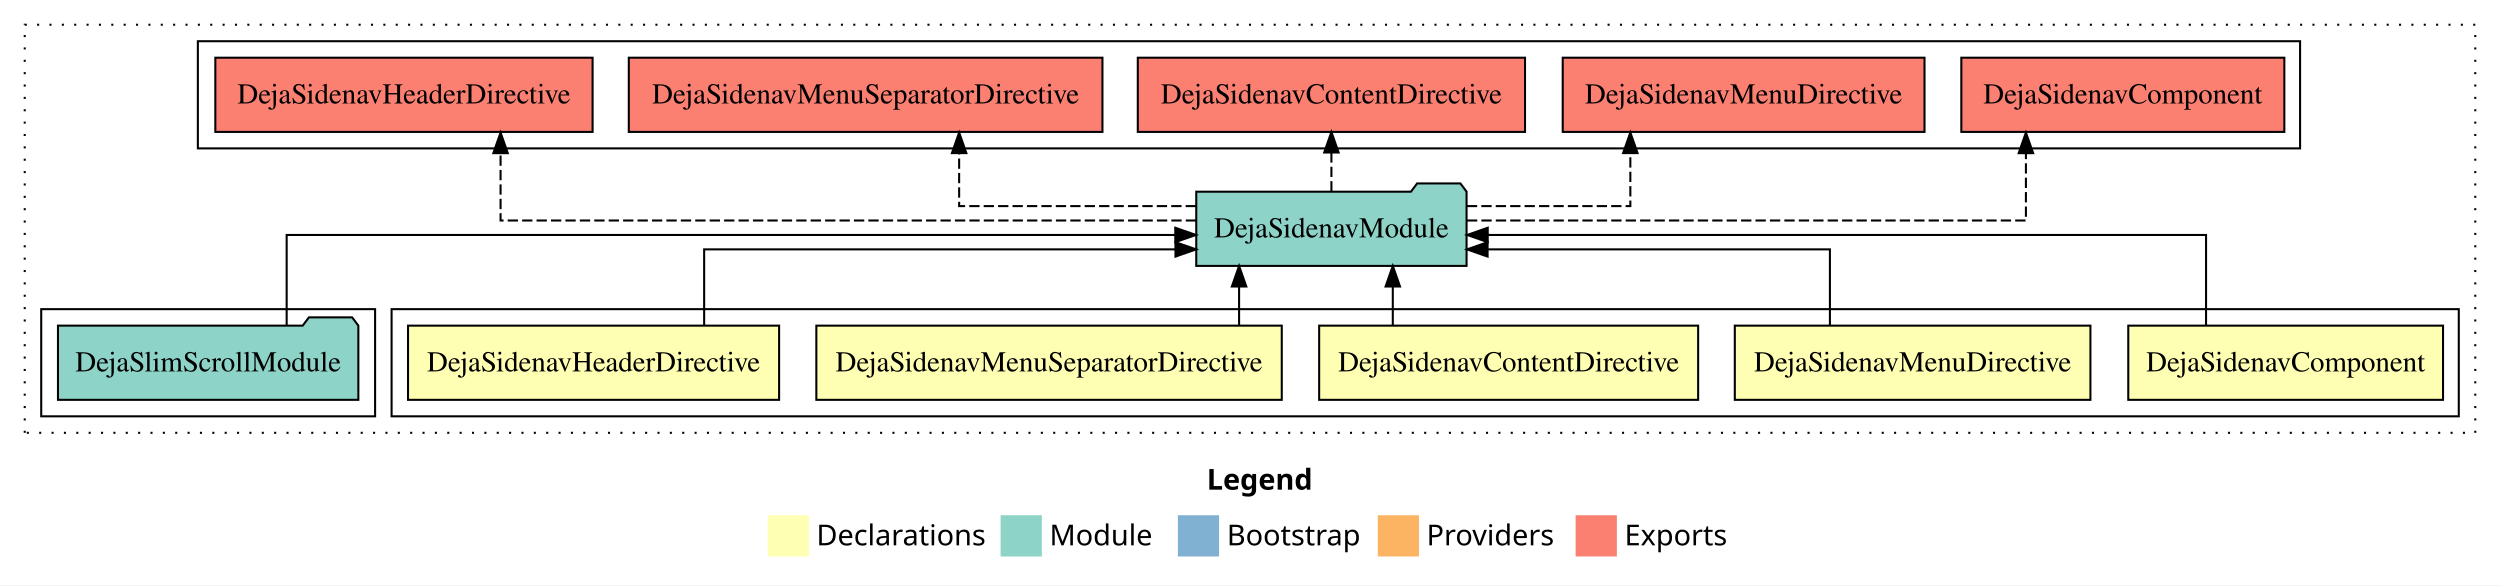
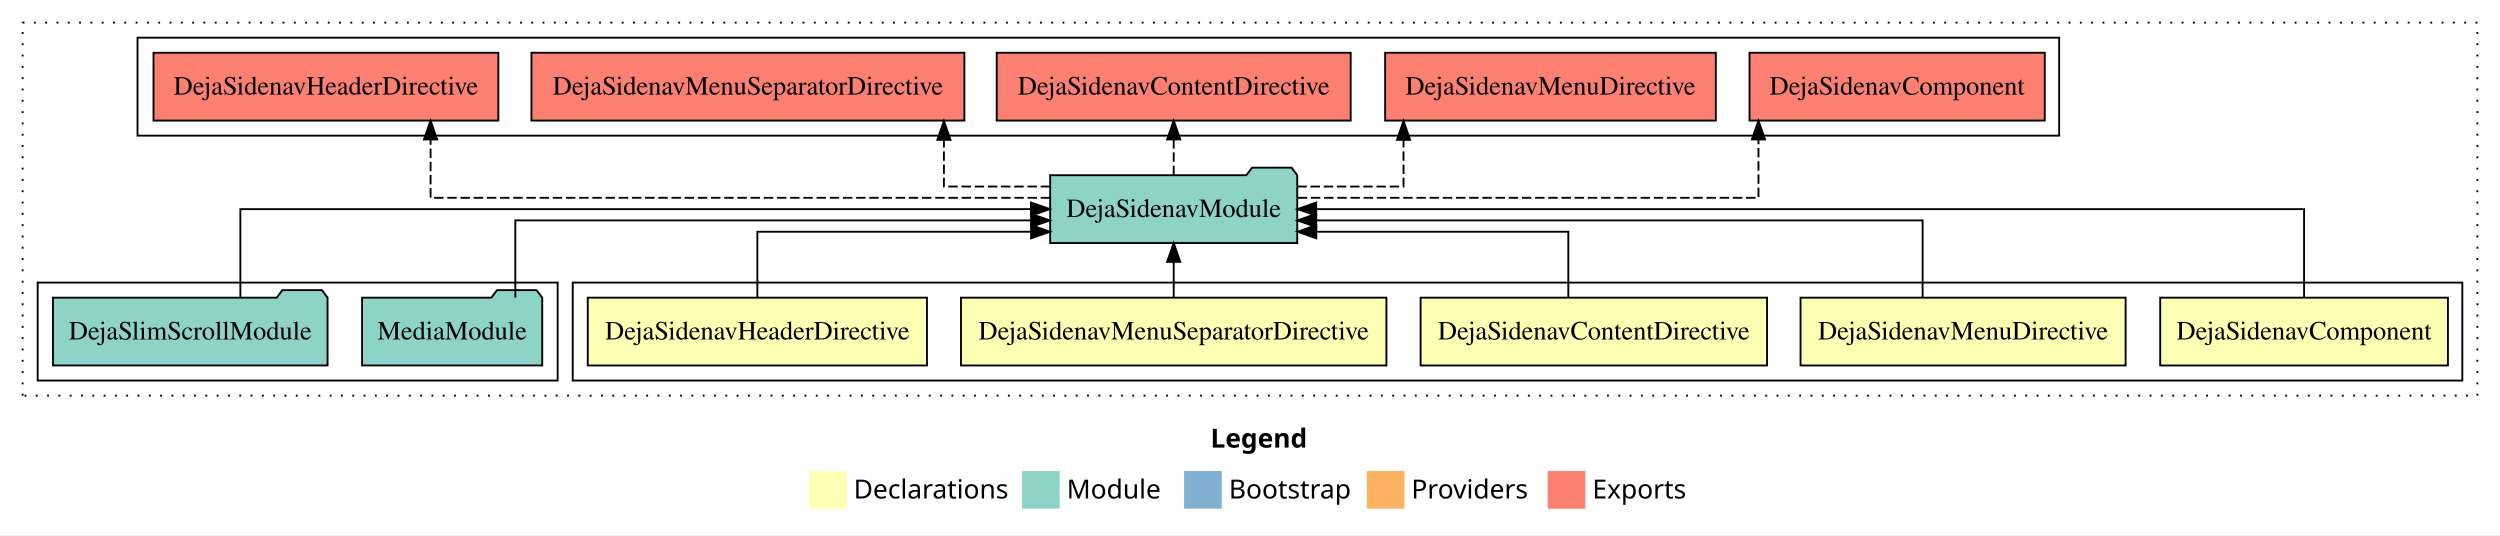
- <svg xmlns="http://www.w3.org/2000/svg" width="1213pt" height="284pt" viewBox="0.00 0.00 1213.00 284.00">
+ <svg xmlns="http://www.w3.org/2000/svg" width="1327pt" height="284pt" viewBox="0.00 0.00 1327.00 284.00">
  <g id="graph0" class="graph" transform="scale(1 1) rotate(0) translate(4 280)">
-     <polygon fill="#ffffff" stroke="transparent" points="-4,4 -4,-280 1209,-280 1209,4 -4,4" />
-     <text text-anchor="start" x="581.509" y="-42.4" font-family="sans-serif" font-weight="bold" font-size="14.00" fill="#000000">Legend</text>
-     <polygon fill="#ffffb3" stroke="transparent" points="368.5,-10 368.5,-30 388.5,-30 388.5,-10 368.5,-10" />
-     <text text-anchor="start" x="392.129" y="-15.4" font-family="sans-serif" font-size="14.00" fill="#000000">  Declarations</text>
-     <polygon fill="#8dd3c7" stroke="transparent" points="481.5,-10 481.5,-30 501.5,-30 501.5,-10 481.5,-10" />
-     <text text-anchor="start" x="505.225" y="-15.4" font-family="sans-serif" font-size="14.00" fill="#000000">  Module</text>
-     <polygon fill="#80b1d3" stroke="transparent" points="567.5,-10 567.5,-30 587.5,-30 587.5,-10 567.5,-10" />
-     <text text-anchor="start" x="591.281" y="-15.4" font-family="sans-serif" font-size="14.00" fill="#000000">  Bootstrap</text>
-     <polygon fill="#fdb462" stroke="transparent" points="664.5,-10 664.5,-30 684.5,-30 684.5,-10 664.5,-10" />
-     <text text-anchor="start" x="688.173" y="-15.4" font-family="sans-serif" font-size="14.00" fill="#000000">  Providers</text>
-     <polygon fill="#fb8072" stroke="transparent" points="760.5,-10 760.5,-30 780.5,-30 780.5,-10 760.5,-10" />
-     <text text-anchor="start" x="784.226" y="-15.4" font-family="sans-serif" font-size="14.00" fill="#000000">  Exports</text>
+     <polygon fill="#ffffff" stroke="transparent" points="-4,4 -4,-280 1323,-280 1323,4 -4,4" />
+     <text text-anchor="start" x="638.509" y="-42.4" font-family="sans-serif" font-weight="bold" font-size="14.00" fill="#000000">Legend</text>
+     <polygon fill="#ffffb3" stroke="transparent" points="425.5,-10 425.5,-30 445.5,-30 445.5,-10 425.5,-10" />
+     <text text-anchor="start" x="449.129" y="-15.4" font-family="sans-serif" font-size="14.00" fill="#000000">  Declarations</text>
+     <polygon fill="#8dd3c7" stroke="transparent" points="538.5,-10 538.5,-30 558.5,-30 558.5,-10 538.5,-10" />
+     <text text-anchor="start" x="562.225" y="-15.4" font-family="sans-serif" font-size="14.00" fill="#000000">  Module</text>
+     <polygon fill="#80b1d3" stroke="transparent" points="624.5,-10 624.5,-30 644.5,-30 644.5,-10 624.5,-10" />
+     <text text-anchor="start" x="648.281" y="-15.4" font-family="sans-serif" font-size="14.00" fill="#000000">  Bootstrap</text>
+     <polygon fill="#fdb462" stroke="transparent" points="721.5,-10 721.5,-30 741.5,-30 741.5,-10 721.5,-10" />
+     <text text-anchor="start" x="745.173" y="-15.4" font-family="sans-serif" font-size="14.00" fill="#000000">  Providers</text>
+     <polygon fill="#fb8072" stroke="transparent" points="817.5,-10 817.5,-30 837.5,-30 837.5,-10 817.5,-10" />
+     <text text-anchor="start" x="841.226" y="-15.4" font-family="sans-serif" font-size="14.00" fill="#000000">  Exports</text>
    <g id="clust1" class="cluster">
-       <polygon fill="none" stroke="#000000" stroke-dasharray="1,5" points="8,-70 8,-268 1197,-268 1197,-70 8,-70" />
+       <polygon fill="none" stroke="#000000" stroke-dasharray="1,5" points="8,-70 8,-268 1311,-268 1311,-70 8,-70" />
    </g>
    <g id="clust2" class="cluster">
-       <polygon fill="none" stroke="#000000" points="186,-78 186,-130 1189,-130 1189,-78 186,-78" />
+       <polygon fill="none" stroke="#000000" points="300,-78 300,-130 1303,-130 1303,-78 300,-78" />
    </g>
    <g id="clust8" class="cluster">
-       <polygon fill="none" stroke="#000000" points="16,-78 16,-130 178,-130 178,-78 16,-78" />
+       <polygon fill="none" stroke="#000000" points="16,-78 16,-130 292,-130 292,-78 16,-78" />
    </g>
    <g id="clust9" class="cluster">
-       <polygon fill="none" stroke="#000000" points="92,-208 92,-260 1112,-260 1112,-208 92,-208" />
+       <polygon fill="none" stroke="#000000" points="69,-208 69,-260 1089,-260 1089,-208 69,-208" />
    </g>
    <g id="node1" class="node">
-       <polygon fill="#ffffb3" stroke="#000000" points="1181.361,-122 1028.639,-122 1028.639,-86 1181.361,-86 1181.361,-122" />
-       <text text-anchor="middle" x="1105" y="-99.8" font-family="Times,serif" font-size="14.00" fill="#000000">DejaSidenavComponent</text>
+       <polygon fill="#ffffb3" stroke="#000000" points="1295.361,-122 1142.639,-122 1142.639,-86 1295.361,-86 1295.361,-122" />
+       <text text-anchor="middle" x="1219" y="-99.8" font-family="Times,serif" font-size="14.00" fill="#000000">DejaSidenavComponent</text>
    </g>
    <g id="node6" class="node">
-       <polygon fill="#8dd3c7" stroke="#000000" points="707.579,-187 704.579,-191 683.579,-191 680.579,-187 576.421,-187 576.421,-151 707.579,-151 707.579,-187" />
-       <text text-anchor="middle" x="642" y="-164.8" font-family="Times,serif" font-size="14.00" fill="#000000">DejaSidenavModule</text>
+       <polygon fill="#8dd3c7" stroke="#000000" points="684.579,-187 681.579,-191 660.579,-191 657.579,-187 553.421,-187 553.421,-151 684.579,-151 684.579,-187" />
+       <text text-anchor="middle" x="619" y="-164.8" font-family="Times,serif" font-size="14.00" fill="#000000">DejaSidenavModule</text>
    </g>
    <g id="edge1" class="edge">
-       <path fill="none" stroke="#000000" d="M1066.375,-122.267C1066.375,-140.555 1066.375,-166 1066.375,-166 1066.375,-166 717.843,-166 717.843,-166" />
-       <polygon fill="#000000" stroke="#000000" points="717.843,-162.5 707.843,-166 717.843,-169.5 717.843,-162.5" />
+       <path fill="none" stroke="#000000" d="M1219,-122.106C1219,-141.339 1219,-169 1219,-169 1219,-169 694.639,-169 694.639,-169" />
+       <polygon fill="#000000" stroke="#000000" points="694.639,-165.5 684.639,-169 694.639,-172.5 694.639,-165.5" />
    </g>
    <g id="node2" class="node">
-       <polygon fill="#ffffb3" stroke="#000000" points="1010.271,-122 837.729,-122 837.729,-86 1010.271,-86 1010.271,-122" />
-       <text text-anchor="middle" x="924" y="-99.8" font-family="Times,serif" font-size="14.00" fill="#000000">DejaSidenavMenuDirective</text>
+       <polygon fill="#ffffb3" stroke="#000000" points="1124.271,-122 951.729,-122 951.729,-86 1124.271,-86 1124.271,-122" />
+       <text text-anchor="middle" x="1038" y="-99.8" font-family="Times,serif" font-size="14.00" fill="#000000">DejaSidenavMenuDirective</text>
    </g>
    <g id="edge2" class="edge">
-       <path fill="none" stroke="#000000" d="M883.875,-122.009C883.875,-138.049 883.875,-159 883.875,-159 883.875,-159 717.774,-159 717.774,-159" />
-       <polygon fill="#000000" stroke="#000000" points="717.774,-155.5 707.774,-159 717.774,-162.5 717.774,-155.5" />
+       <path fill="none" stroke="#000000" d="M1016.523,-122.022C1016.523,-139.373 1016.523,-163 1016.523,-163 1016.523,-163 694.643,-163 694.643,-163" />
+       <polygon fill="#000000" stroke="#000000" points="694.643,-159.5 684.643,-163 694.643,-166.5 694.643,-159.5" />
    </g>
    <g id="node3" class="node">
-       <polygon fill="#ffffb3" stroke="#000000" points="819.944,-122 636.056,-122 636.056,-86 819.944,-86 819.944,-122" />
-       <text text-anchor="middle" x="728" y="-99.8" font-family="Times,serif" font-size="14.00" fill="#000000">DejaSidenavContentDirective</text>
+       <polygon fill="#ffffb3" stroke="#000000" points="933.944,-122 750.056,-122 750.056,-86 933.944,-86 933.944,-122" />
+       <text text-anchor="middle" x="842" y="-99.8" font-family="Times,serif" font-size="14.00" fill="#000000">DejaSidenavContentDirective</text>
    </g>
    <g id="edge3" class="edge">
-       <path fill="none" stroke="#000000" d="M671.784,-122.106C671.784,-122.106 671.784,-140.991 671.784,-140.991" />
-       <polygon fill="#000000" stroke="#000000" points="668.284,-140.991 671.784,-150.991 675.284,-140.991 668.284,-140.991" />
+       <path fill="none" stroke="#000000" d="M828.457,-122.24C828.457,-137.571 828.457,-157 828.457,-157 828.457,-157 694.699,-157 694.699,-157" />
+       <polygon fill="#000000" stroke="#000000" points="694.699,-153.5 684.699,-157 694.699,-160.5 694.699,-153.5" />
    </g>
    <g id="node4" class="node">
-       <polygon fill="#ffffb3" stroke="#000000" points="617.909,-122 392.091,-122 392.091,-86 617.909,-86 617.909,-122" />
-       <text text-anchor="middle" x="505" y="-99.8" font-family="Times,serif" font-size="14.00" fill="#000000">DejaSidenavMenuSeparatorDirective</text>
+       <polygon fill="#ffffb3" stroke="#000000" points="731.909,-122 506.091,-122 506.091,-86 731.909,-86 731.909,-122" />
+       <text text-anchor="middle" x="619" y="-99.8" font-family="Times,serif" font-size="14.00" fill="#000000">DejaSidenavMenuSeparatorDirective</text>
    </g>
    <g id="edge4" class="edge">
-       <path fill="none" stroke="#000000" d="M597.208,-122.106C597.208,-122.106 597.208,-140.991 597.208,-140.991" />
-       <polygon fill="#000000" stroke="#000000" points="593.708,-140.991 597.208,-150.991 600.708,-140.991 593.708,-140.991" />
+       <path fill="none" stroke="#000000" d="M619,-122.106C619,-122.106 619,-140.991 619,-140.991" />
+       <polygon fill="#000000" stroke="#000000" points="615.5,-140.991 619,-150.991 622.5,-140.991 615.5,-140.991" />
    </g>
    <g id="node5" class="node">
-       <polygon fill="#ffffb3" stroke="#000000" points="374.023,-122 193.977,-122 193.977,-86 374.023,-86 374.023,-122" />
-       <text text-anchor="middle" x="284" y="-99.8" font-family="Times,serif" font-size="14.00" fill="#000000">DejaSidenavHeaderDirective</text>
+       <polygon fill="#ffffb3" stroke="#000000" points="488.023,-122 307.977,-122 307.977,-86 488.023,-86 488.023,-122" />
+       <text text-anchor="middle" x="398" y="-99.8" font-family="Times,serif" font-size="14.00" fill="#000000">DejaSidenavHeaderDirective</text>
    </g>
    <g id="edge5" class="edge">
-       <path fill="none" stroke="#000000" d="M337.653,-122.009C337.653,-138.049 337.653,-159 337.653,-159 337.653,-159 566.336,-159 566.336,-159" />
-       <polygon fill="#000000" stroke="#000000" points="566.336,-162.5 576.336,-159 566.336,-155.5 566.336,-162.5" />
+       <path fill="none" stroke="#000000" d="M398,-122.24C398,-137.571 398,-157 398,-157 398,-157 543.291,-157 543.291,-157" />
+       <polygon fill="#000000" stroke="#000000" points="543.291,-160.5 553.291,-157 543.291,-153.5 543.291,-160.5" />
+     </g>
+     <g id="node9" class="node">
+       <polygon fill="#fb8072" stroke="#000000" points="1081.362,-252 924.638,-252 924.638,-216 1081.362,-216 1081.362,-252" />
+       <text text-anchor="middle" x="1003" y="-229.8" font-family="Times,serif" font-size="14.00" fill="#000000">DejaSidenavComponent </text>
+     </g>
+     <g id="edge8" class="edge">
+       <path fill="none" stroke="#000000" stroke-dasharray="5,2" d="M684.827,-175C775.941,-175 929.396,-175 929.396,-175 929.396,-175 929.396,-205.977 929.396,-205.977" />
+       <polygon fill="#000000" stroke="#000000" points="925.896,-205.977 929.396,-215.977 932.896,-205.977 925.896,-205.977" />
+     </g>
+     <g id="node10" class="node">
+       <polygon fill="#fb8072" stroke="#000000" points="906.771,-252 731.229,-252 731.229,-216 906.771,-216 906.771,-252" />
+       <text text-anchor="middle" x="819" y="-229.8" font-family="Times,serif" font-size="14.00" fill="#000000">DejaSidenavMenuDirective </text>
+     </g>
+     <g id="edge9" class="edge">
+       <path fill="none" stroke="#000000" stroke-dasharray="5,2" d="M684.638,-181C713.512,-181 740.991,-181 740.991,-181 740.991,-181 740.991,-205.76 740.991,-205.76" />
+       <polygon fill="#000000" stroke="#000000" points="737.491,-205.76 740.991,-215.76 744.491,-205.76 737.491,-205.76" />
+     </g>
+     <g id="node11" class="node">
+       <polygon fill="#fb8072" stroke="#000000" points="712.944,-252 525.056,-252 525.056,-216 712.944,-216 712.944,-252" />
+       <text text-anchor="middle" x="619" y="-229.8" font-family="Times,serif" font-size="14.00" fill="#000000">DejaSidenavContentDirective </text>
+     </g>
+     <g id="edge10" class="edge">
+       <path fill="none" stroke="#000000" stroke-dasharray="5,2" d="M619,-187.106C619,-187.106 619,-205.991 619,-205.991" />
+       <polygon fill="#000000" stroke="#000000" points="615.5,-205.991 619,-215.991 622.5,-205.991 615.5,-205.991" />
+     </g>
+     <g id="node12" class="node">
+       <polygon fill="#fb8072" stroke="#000000" points="507.909,-252 278.091,-252 278.091,-216 507.909,-216 507.909,-252" />
+       <text text-anchor="middle" x="393" y="-229.8" font-family="Times,serif" font-size="14.00" fill="#000000">DejaSidenavMenuSeparatorDirective </text>
+     </g>
+     <g id="edge11" class="edge">
+       <path fill="none" stroke="#000000" stroke-dasharray="5,2" d="M553.373,-181C524.503,-181 497.028,-181 497.028,-181 497.028,-181 497.028,-205.76 497.028,-205.76" />
+       <polygon fill="#000000" stroke="#000000" points="493.529,-205.76 497.028,-215.76 500.529,-205.76 493.529,-205.76" />
+     </g>
+     <g id="node13" class="node">
+       <polygon fill="#fb8072" stroke="#000000" points="260.523,-252 77.477,-252 77.477,-216 260.523,-216 260.523,-252" />
+       <text text-anchor="middle" x="169" y="-229.8" font-family="Times,serif" font-size="14.00" fill="#000000">DejaSidenavHeaderDirective </text>
+     </g>
+     <g id="edge12" class="edge">
+       <path fill="none" stroke="#000000" stroke-dasharray="5,2" d="M553.422,-175C441.259,-175 224.552,-175 224.552,-175 224.552,-175 224.552,-205.977 224.552,-205.977" />
+       <polygon fill="#000000" stroke="#000000" points="221.052,-205.977 224.552,-215.977 228.052,-205.977 221.052,-205.977" />
+     </g>
+     <g id="node7" class="node">
+       <polygon fill="#8dd3c7" stroke="#000000" points="283.815,-122 280.815,-126 259.815,-126 256.815,-122 188.185,-122 188.185,-86 283.815,-86 283.815,-122" />
+       <text text-anchor="middle" x="236" y="-99.8" font-family="Times,serif" font-size="14.00" fill="#000000">MediaModule</text>
+     </g>
+     <g id="edge6" class="edge">
+       <path fill="none" stroke="#000000" d="M269.528,-122.022C269.528,-139.373 269.528,-163 269.528,-163 269.528,-163 543.267,-163 543.267,-163" />
+       <polygon fill="#000000" stroke="#000000" points="543.267,-166.5 553.267,-163 543.267,-159.5 543.267,-166.5" />
    </g>
    <g id="node8" class="node">
-       <polygon fill="#fb8072" stroke="#000000" points="1104.362,-252 947.638,-252 947.638,-216 1104.362,-216 1104.362,-252" />
-       <text text-anchor="middle" x="1026" y="-229.8" font-family="Times,serif" font-size="14.00" fill="#000000">DejaSidenavComponent </text>
-     </g>
-     <g id="edge7" class="edge">
-       <path fill="none" stroke="#000000" stroke-dasharray="5,2" d="M707.773,-173C805.839,-173 978.977,-173 978.977,-173 978.977,-173 978.977,-205.698 978.977,-205.698" />
-       <polygon fill="#000000" stroke="#000000" points="975.477,-205.698 978.977,-215.698 982.477,-205.698 975.477,-205.698" />
-     </g>
-     <g id="node9" class="node">
-       <polygon fill="#fb8072" stroke="#000000" points="929.771,-252 754.229,-252 754.229,-216 929.771,-216 929.771,-252" />
-       <text text-anchor="middle" x="842" y="-229.8" font-family="Times,serif" font-size="14.00" fill="#000000">DejaSidenavMenuDirective </text>
-     </g>
-     <g id="edge8" class="edge">
-       <path fill="none" stroke="#000000" stroke-dasharray="5,2" d="M707.732,-180C746.108,-180 787.043,-180 787.043,-180 787.043,-180 787.043,-205.718 787.043,-205.718" />
-       <polygon fill="#000000" stroke="#000000" points="783.543,-205.718 787.043,-215.718 790.543,-205.718 783.543,-205.718" />
-     </g>
-     <g id="node10" class="node">
-       <polygon fill="#fb8072" stroke="#000000" points="735.944,-252 548.056,-252 548.056,-216 735.944,-216 735.944,-252" />
-       <text text-anchor="middle" x="642" y="-229.8" font-family="Times,serif" font-size="14.00" fill="#000000">DejaSidenavContentDirective </text>
-     </g>
-     <g id="edge9" class="edge">
-       <path fill="none" stroke="#000000" stroke-dasharray="5,2" d="M642,-187.106C642,-187.106 642,-205.991 642,-205.991" />
-       <polygon fill="#000000" stroke="#000000" points="638.5,-205.991 642,-215.991 645.5,-205.991 638.5,-205.991" />
-     </g>
-     <g id="node11" class="node">
-       <polygon fill="#fb8072" stroke="#000000" points="530.909,-252 301.091,-252 301.091,-216 530.909,-216 530.909,-252" />
-       <text text-anchor="middle" x="416" y="-229.8" font-family="Times,serif" font-size="14.00" fill="#000000">DejaSidenavMenuSeparatorDirective </text>
-     </g>
-     <g id="edge10" class="edge">
-       <path fill="none" stroke="#000000" stroke-dasharray="5,2" d="M576.279,-180C524.634,-180 461.375,-180 461.375,-180 461.375,-180 461.375,-205.718 461.375,-205.718" />
-       <polygon fill="#000000" stroke="#000000" points="457.875,-205.718 461.375,-215.718 464.875,-205.718 457.875,-205.718" />
-     </g>
-     <g id="node12" class="node">
-       <polygon fill="#fb8072" stroke="#000000" points="283.523,-252 100.477,-252 100.477,-216 283.523,-216 283.523,-252" />
-       <text text-anchor="middle" x="192" y="-229.8" font-family="Times,serif" font-size="14.00" fill="#000000">DejaSidenavHeaderDirective </text>
-     </g>
-     <g id="edge11" class="edge">
-       <path fill="none" stroke="#000000" stroke-dasharray="5,2" d="M576.334,-173C462.104,-173 238.875,-173 238.875,-173 238.875,-173 238.875,-205.698 238.875,-205.698" />
-       <polygon fill="#000000" stroke="#000000" points="235.375,-205.698 238.875,-215.698 242.375,-205.698 235.375,-205.698" />
-     </g>
-     <g id="node7" class="node">
      <polygon fill="#8dd3c7" stroke="#000000" points="169.87,-122 166.87,-126 145.87,-126 142.87,-122 24.13,-122 24.13,-86 169.87,-86 169.87,-122" />
      <text text-anchor="middle" x="97" y="-99.8" font-family="Times,serif" font-size="14.00" fill="#000000">DejaSlimScrollModule</text>
    </g>
-     <g id="edge6" class="edge">
-       <path fill="none" stroke="#000000" d="M135.087,-122.267C135.087,-140.555 135.087,-166 135.087,-166 135.087,-166 566.25,-166 566.25,-166" />
-       <polygon fill="#000000" stroke="#000000" points="566.25,-169.5 576.25,-166 566.25,-162.5 566.25,-169.5" />
+     <g id="edge7" class="edge">
+       <path fill="none" stroke="#000000" d="M123.587,-122.106C123.587,-141.339 123.587,-169 123.587,-169 123.587,-169 543.213,-169 543.213,-169" />
+       <polygon fill="#000000" stroke="#000000" points="543.213,-172.5 553.213,-169 543.213,-165.5 543.213,-172.5" />
    </g>
  </g>
</svg>
